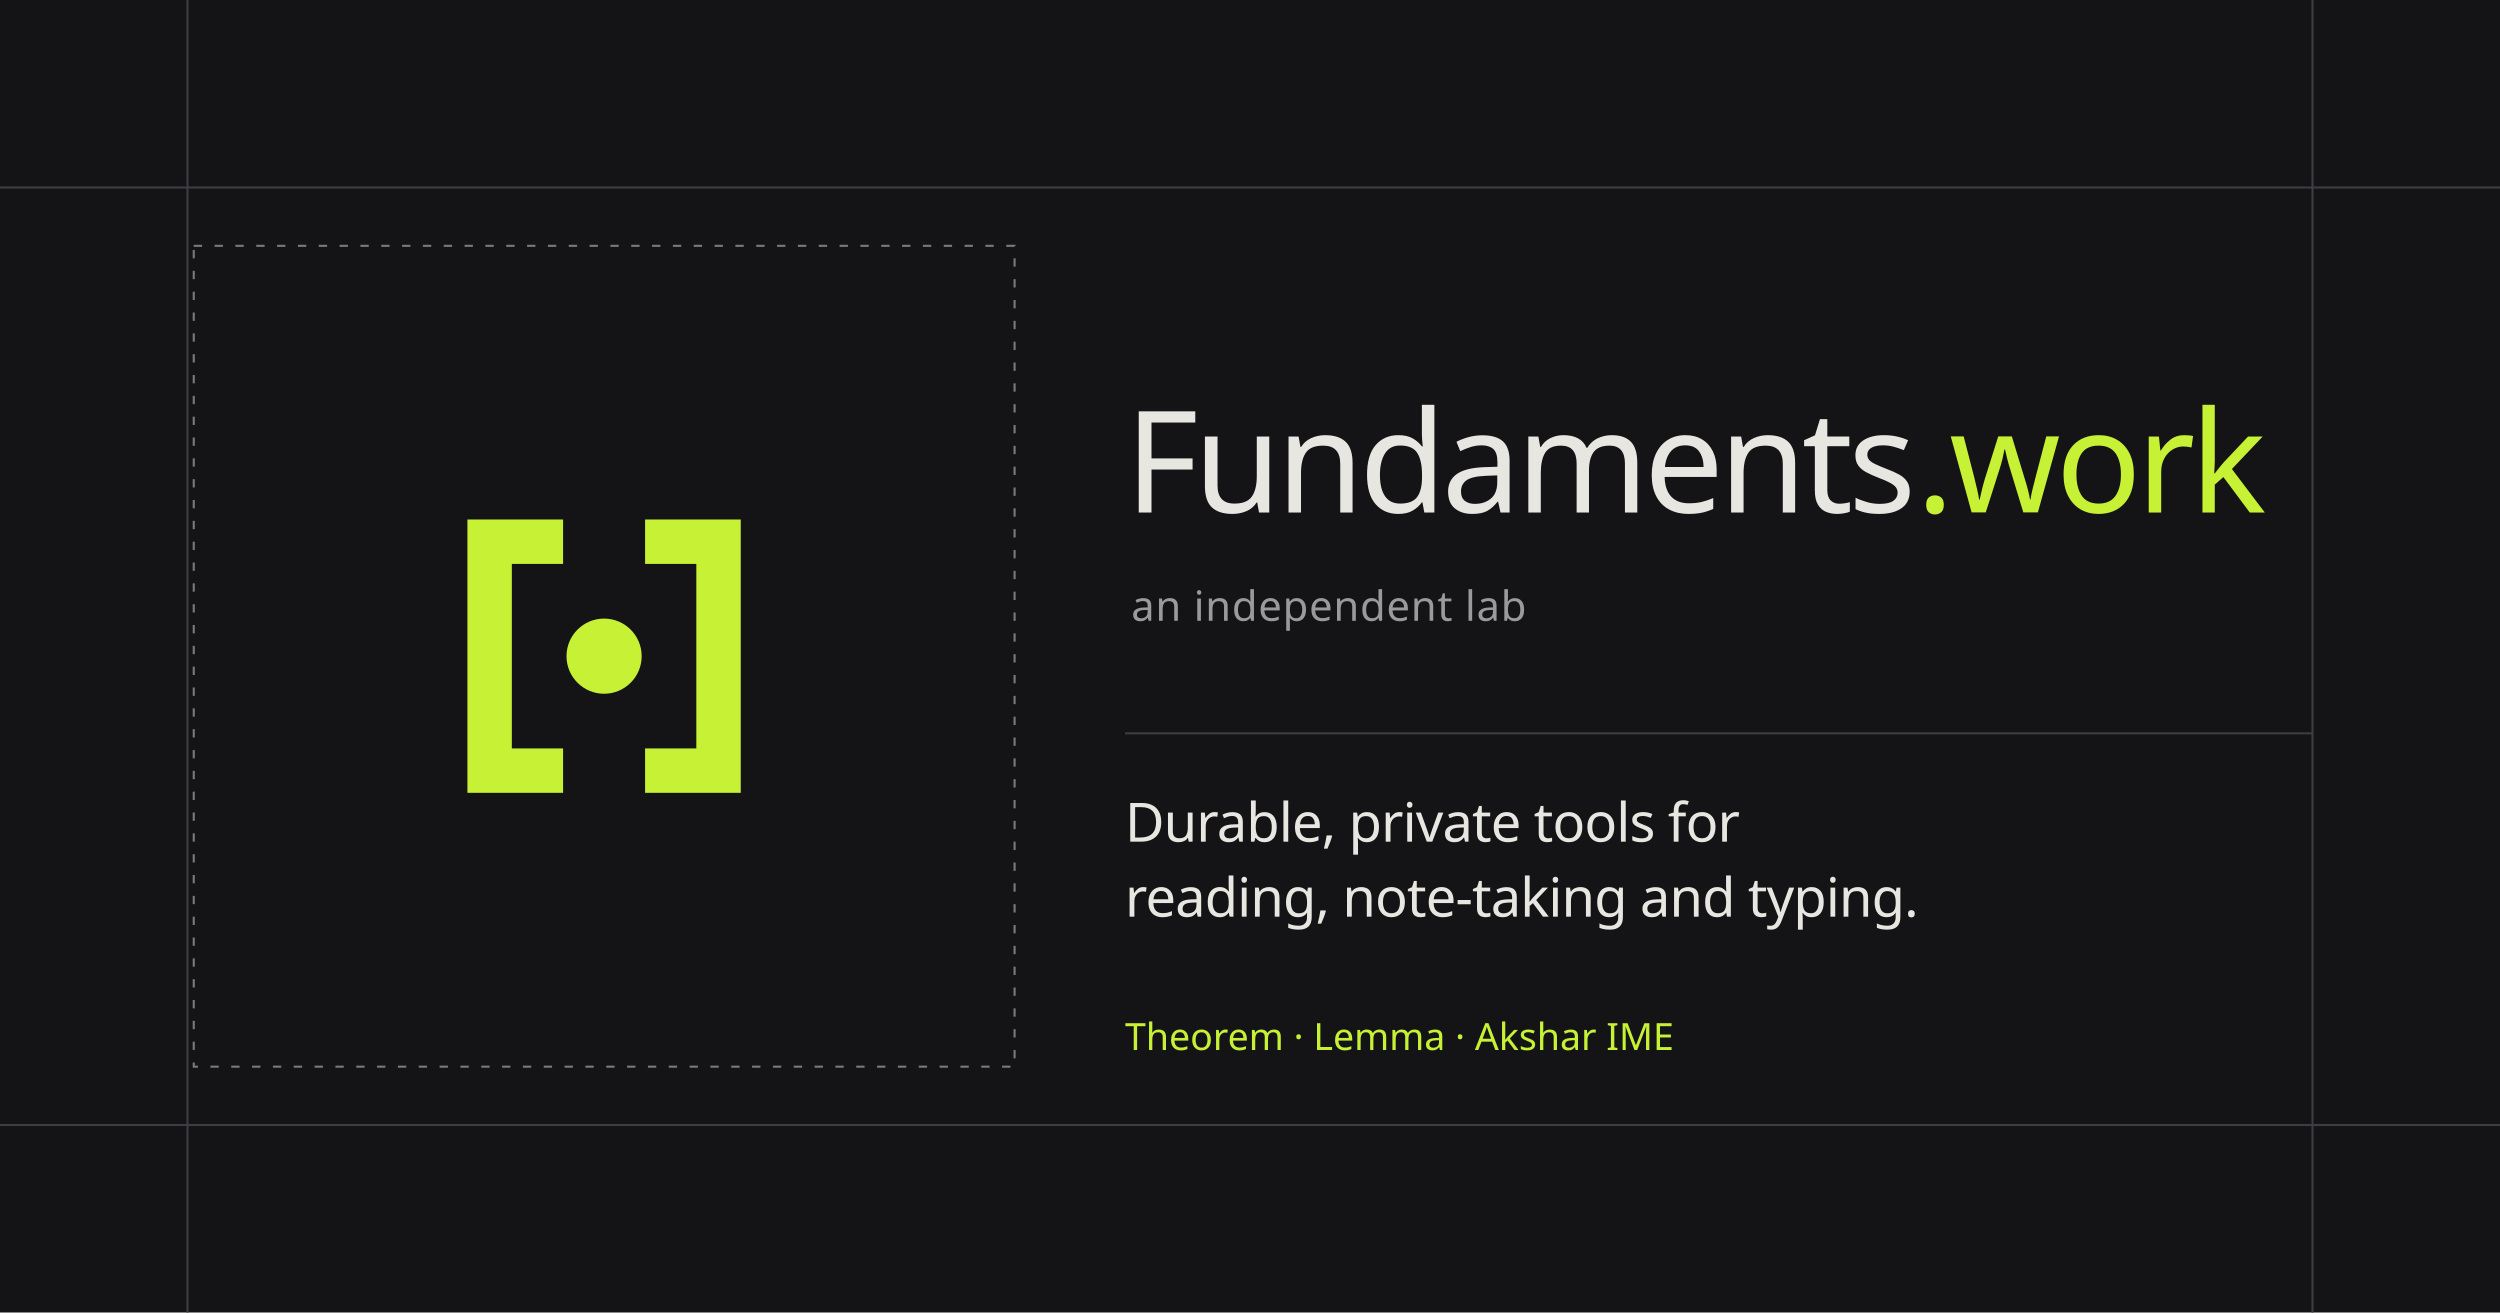
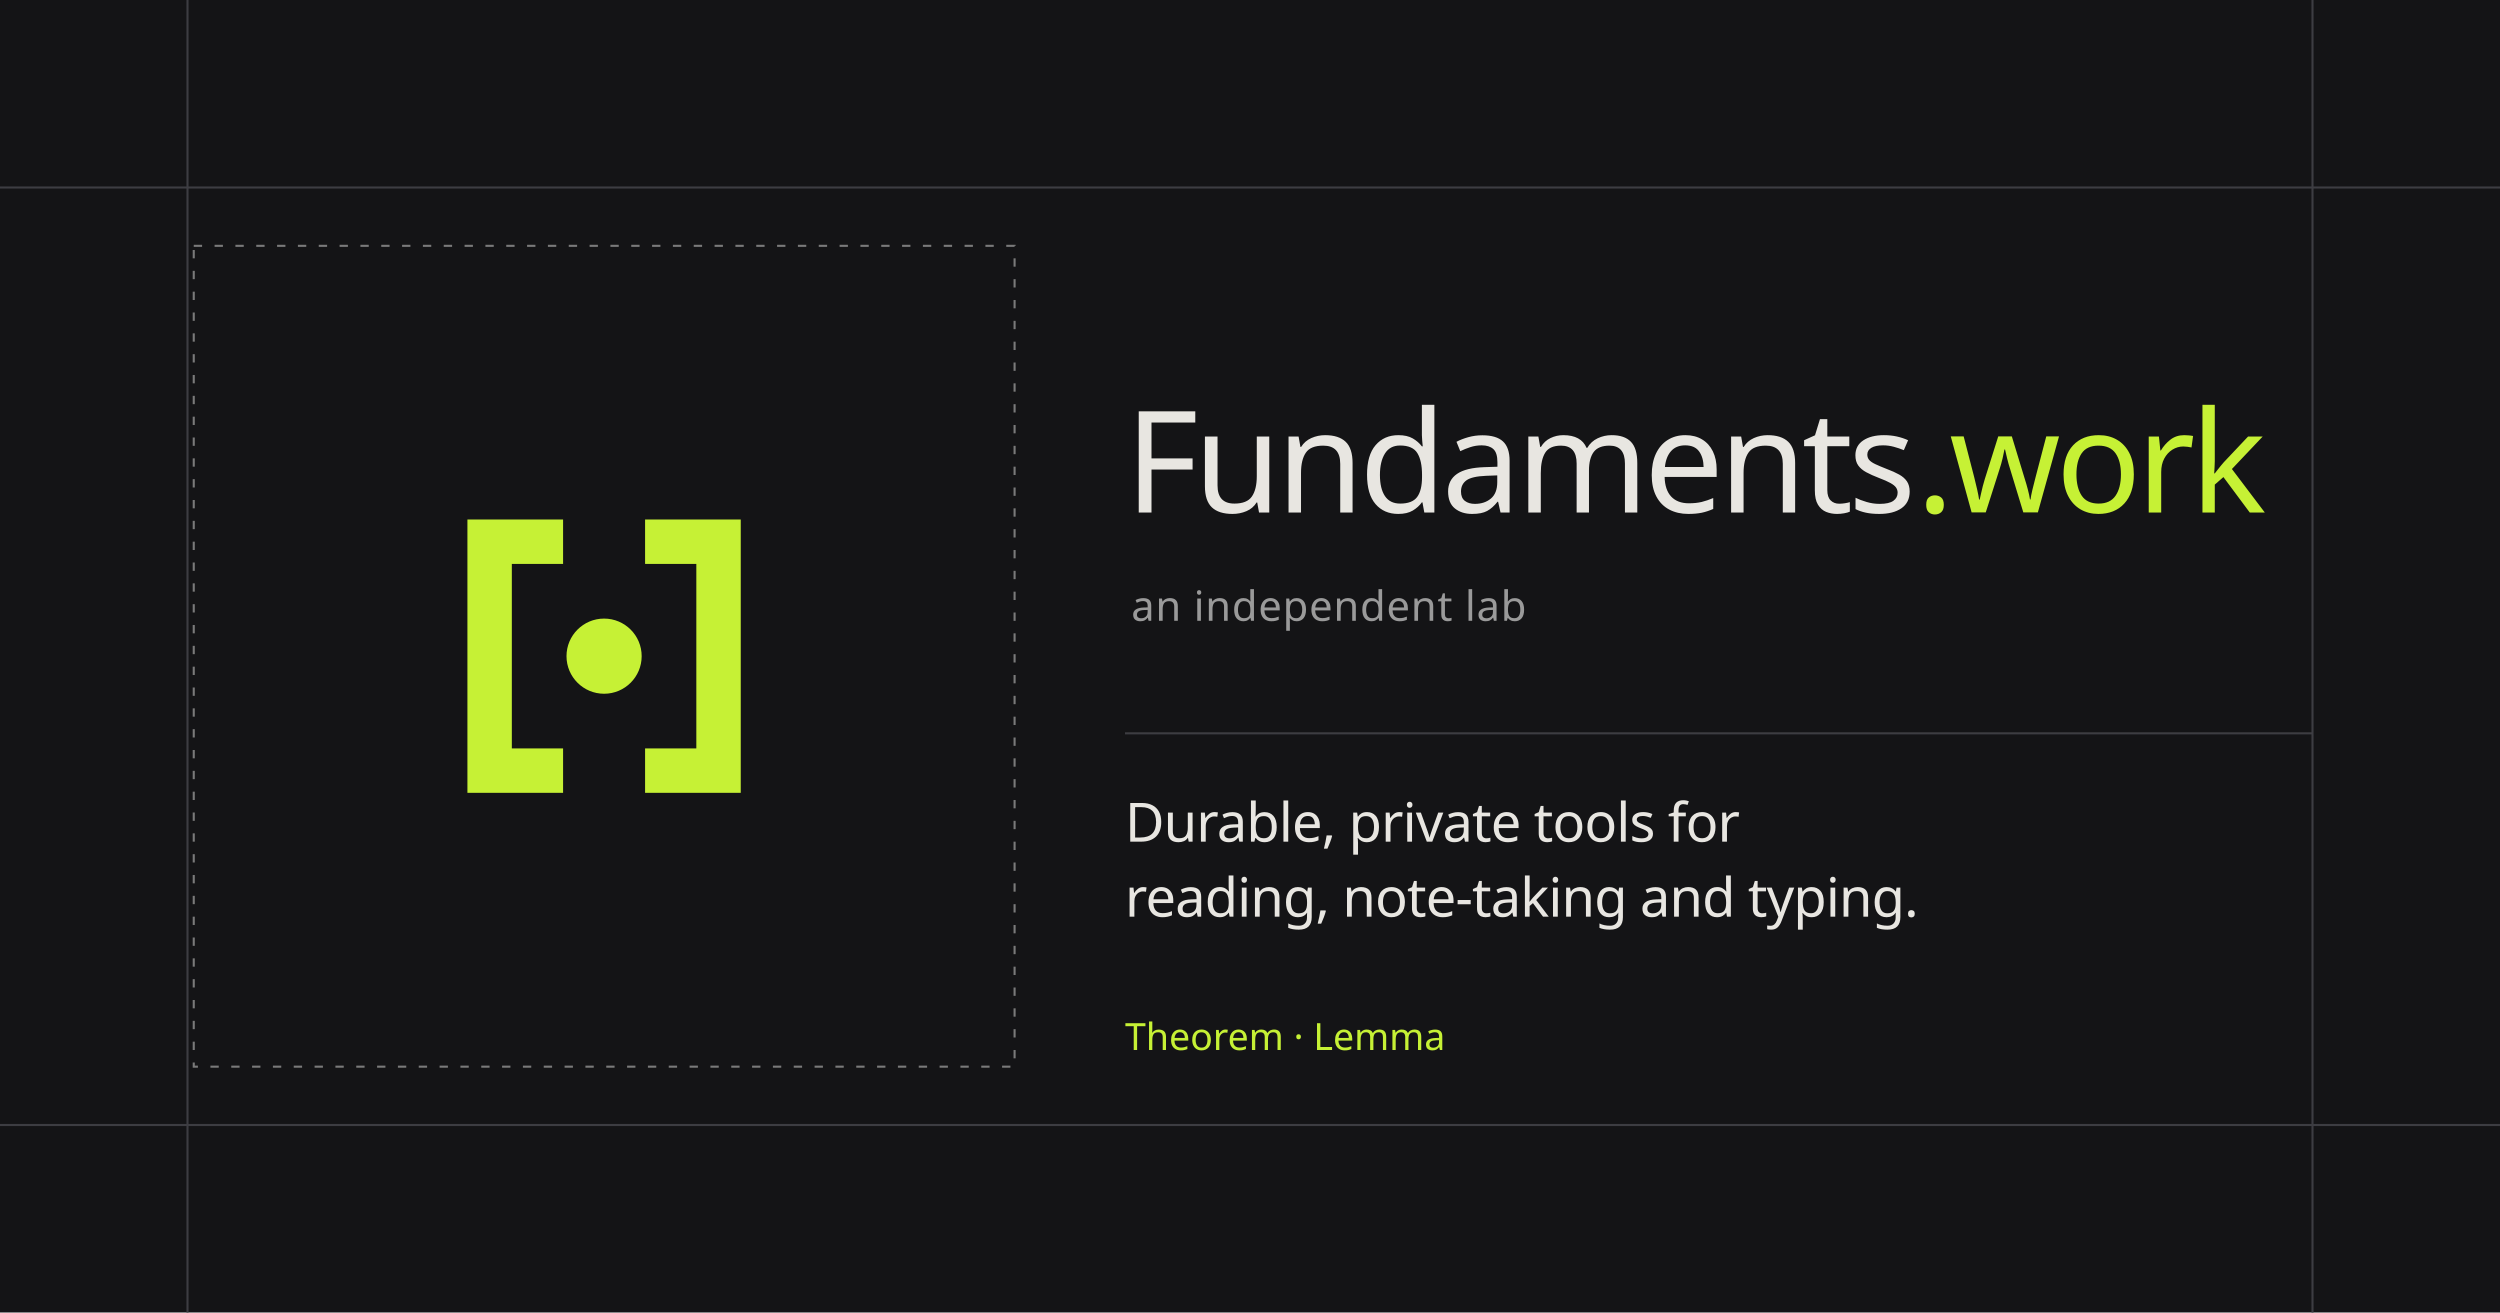
<svg xmlns="http://www.w3.org/2000/svg" width="1200" height="630" viewBox="0 0 1200 630" role="img" aria-label="Fundaments.work — an independent lab making durable, private tools for reading, note-taking and typing">
  <rect width="1200" height="630" fill="#141416" />
  <g stroke="#3d3d42" stroke-width="1">
    <path d="M0 90H1200M0 540H1200M90 0V630M1110 0V630" />
  </g>
  <rect x="93" y="118" width="394" height="394" fill="none" stroke="#7a7a7a" stroke-width="1" stroke-dasharray="4 6" />
  <g transform="translate(185 210) scale(0.41)">
    <path d="M208 96H96V416H208V364H148V148H208Z" fill="#c6f135" />
    <circle cx="256" cy="256" r="44" fill="#c6f135" />
    <path d="M304 96H416V416H304V364H364V148H304Z" fill="#c6f135" />
  </g>
  <text x="540" y="246" font-family="DM Sans" font-size="68" font-weight="300" fill="#e8e6e1" letter-spacing="-2.3">Fundaments<tspan fill="#c6f135">.work</tspan>
  </text>
  <text x="543" y="298" font-family="DM Mono" font-size="20" fill="#9a9a9a" letter-spacing="0.4">an independent lab</text>
  <line x1="540" y1="352" x2="1110" y2="352" stroke="#3d3d42" stroke-width="1" />
  <text x="540" y="404" font-family="DM Sans" font-size="26" font-weight="300" fill="#e8e6e1" letter-spacing="-0.4">Durable, private tools for</text>
  <text x="540" y="440" font-family="DM Sans" font-size="26" font-weight="300" fill="#e8e6e1" letter-spacing="-0.4">reading, note-taking and typing.</text>
-   <text x="540" y="504" font-family="DM Mono" font-size="18" fill="#c6f135">Theorem · Lemma · Akshar IME</text>
+   <text x="540" y="504" font-family="DM Mono" font-size="18" fill="#c6f135">Theorem · Lemma</text>
</svg>
